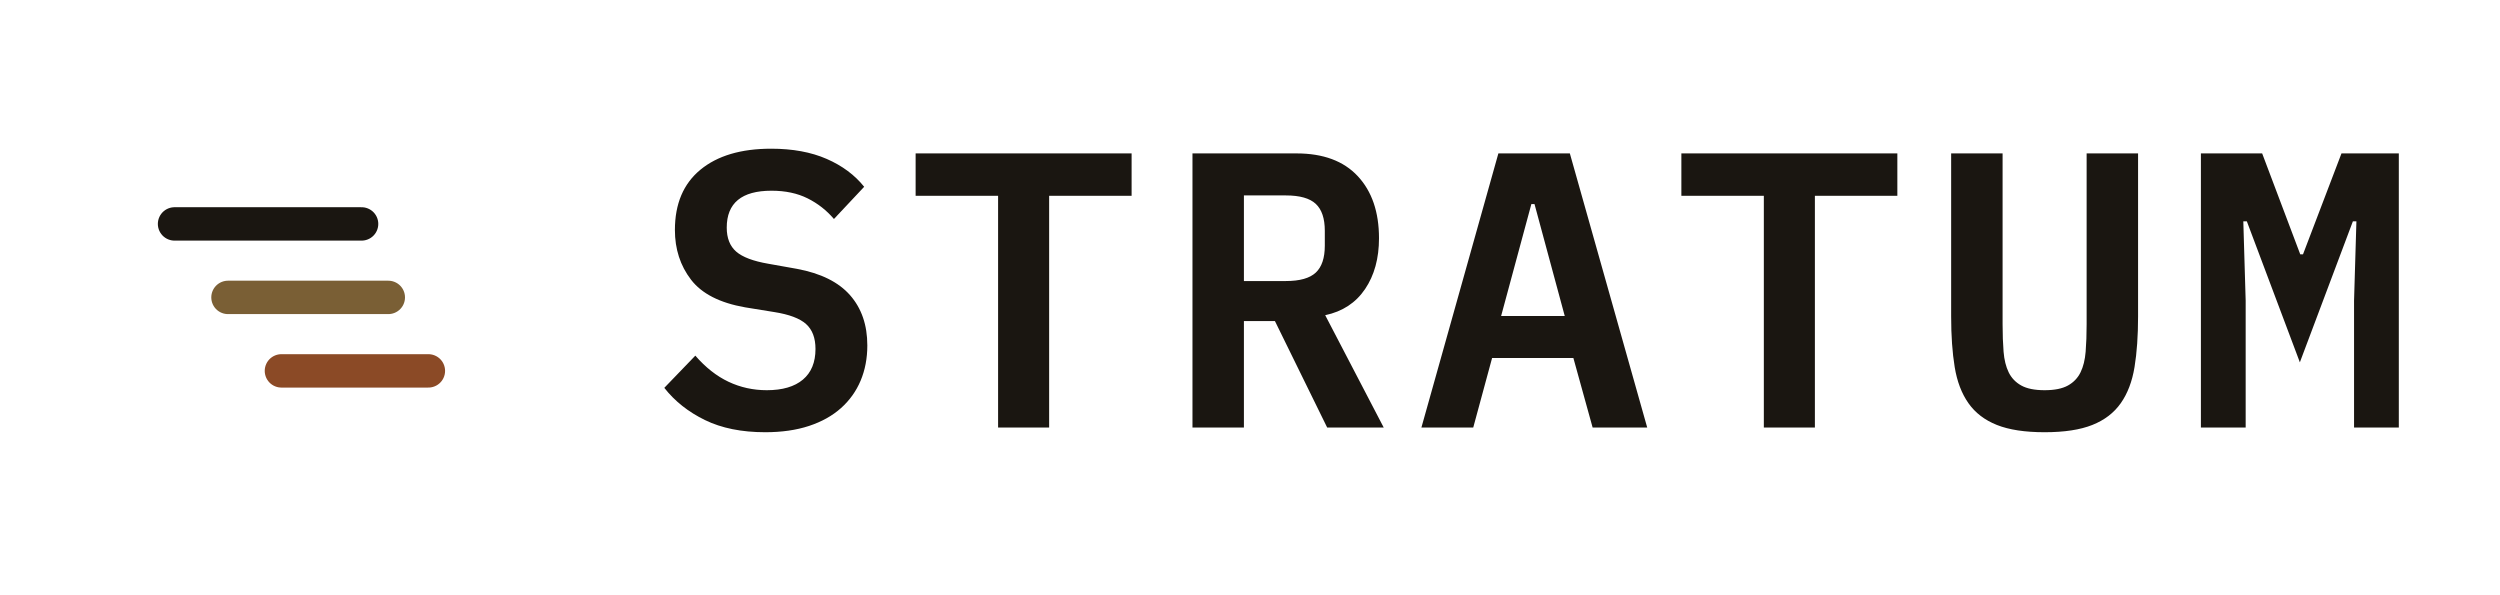
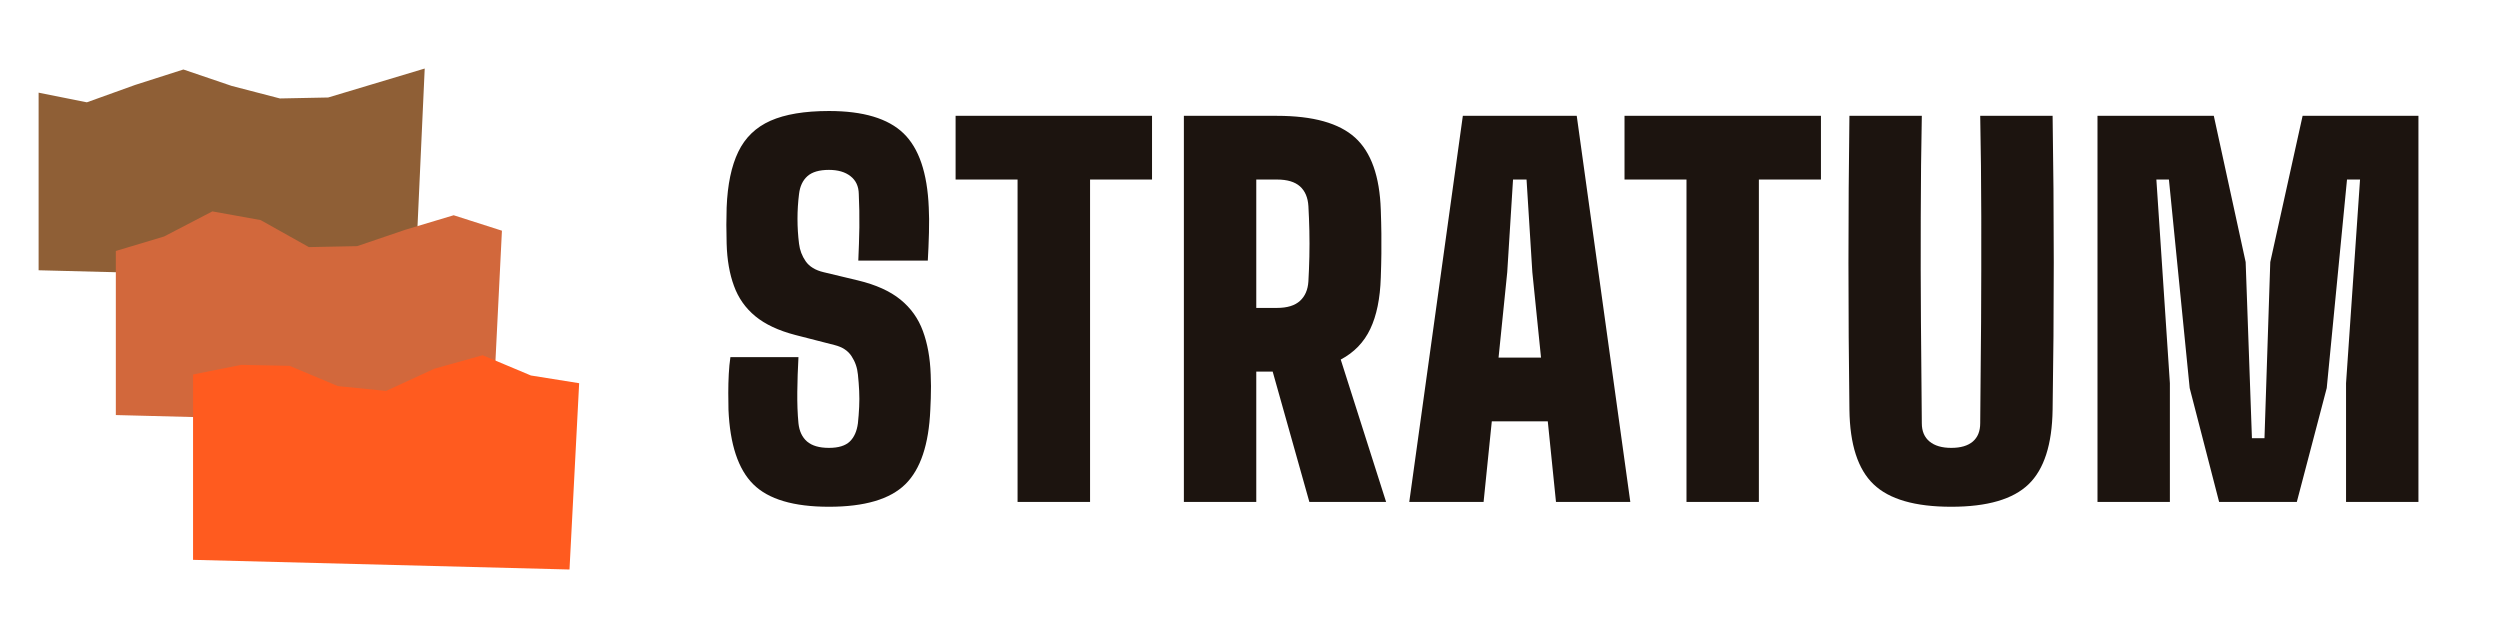
- <svg xmlns="http://www.w3.org/2000/svg" viewBox="0 0 269 64" width="269" height="64" role="img" aria-label="Stratum">
-   <g transform="translate(8,9) scale(0.71875)">
-     <line x1="15" y1="21" x2="43" y2="21" stroke="#1A1611" stroke-width="5" stroke-linecap="round" />
-     <line x1="23" y1="32" x2="47" y2="32" stroke="#7A5F35" stroke-width="5" stroke-linecap="round" />
-     <line x1="31" y1="43" x2="53" y2="43" stroke="#8B4A26" stroke-width="5" stroke-linecap="round" />
+ <svg xmlns="http://www.w3.org/2000/svg" viewBox="0 0 259 64" width="259" height="64" role="img" aria-label="Stratum">
+   <g>
+     <path fill="#8F5F36" d="M4.0 9.6 L9.0 10.6 L14.0 8.8 L19.0 7.2 L24.0 8.9 L29.0 10.2 L34.0 10.1 L39.0 8.6 L44.0 7.1 L43 29 L4 28Z" />
+     <path fill="#D2683C" d="M12.0 26.0 L17.0 24.5 L22.0 21.9 L27.0 22.8 L32.0 25.6 L37.0 25.5 L42.0 23.8 L47.0 22.3 L52.0 23.9 L51 44 L12 43Z" />
+     <path fill="#FF5B1F" d="M20.0 38.8 L25.0 37.8 L30.0 37.9 L35.0 40.0 L40.0 40.5 L45.0 38.2 L50.0 36.8 L55.0 38.9 L60.0 39.7 L59 59 L20 58Z" />
  </g>
-   <path transform="translate(70,46) scale(0.4225352)" d="M29.200 1.200L29.200 1.200Q20.200 1.200 13.850-1.900Q7.500-5 3.500-10.100L3.500-10.100L11.400-18.300Q15.300-13.800 19.850-11.650Q24.400-9.500 29.600-9.500L29.600-9.500Q35.600-9.500 38.800-12.200Q42-14.900 42-20L42-20Q42-24.200 39.600-26.350Q37.200-28.500 31.500-29.400L31.500-29.400L24.100-30.600Q14.400-32.300 10.300-37.650Q6.200-43 6.200-50.300L6.200-50.300Q6.200-60.300 12.700-65.650Q19.200-71 30.700-71L30.700-71Q38.900-71 44.850-68.400Q50.800-65.800 54.400-61.300L54.400-61.300L46.700-53.100Q43.900-56.400 40-58.350Q36.100-60.300 30.800-60.300L30.800-60.300Q19.400-60.300 19.400-50.900L19.400-50.900Q19.400-46.900 21.800-44.800Q24.200-42.700 30-41.700L30-41.700L37.300-40.400Q46.400-38.700 50.800-33.700Q55.200-28.700 55.200-20.900L55.200-20.900Q55.200-16 53.500-11.950Q51.800-7.900 48.500-4.950Q45.200-2 40.350-0.400Q35.500 1.200 29.200 1.200Z M122.500-59L101.500-59L101.500 0L88.500 0L88.500-59L67.500-59L67.500-69.800L122.500-69.800L122.500-59Z M151.100-27.100L151.100 0L138 0L138-69.800L164.500-69.800Q174.700-69.800 180.100-64Q185.500-58.200 185.500-48.200L185.500-48.200Q185.500-40.500 181.950-35.250Q178.400-30 171.800-28.600L171.800-28.600L186.700 0L172.300 0L159-27.100L151.100-27.100ZM151.100-37.300L161.800-37.300Q167.100-37.300 169.400-39.450Q171.700-41.600 171.700-46.300L171.700-46.300L171.700-50.100Q171.700-54.800 169.400-56.950Q167.100-59.100 161.800-59.100L161.800-59.100L151.100-59.100L151.100-37.300Z M253.800 0L239.900 0L235-17.700L214.300-17.700L209.500 0L196.300 0L215.900-69.800L234.100-69.800L253.800 0ZM232.800-28.400L225.100-56.900L224.300-56.900L216.600-28.400L232.800-28.400Z M317.500-59L296.500-59L296.500 0L283.500 0L283.500-59L262.500-59L262.500-69.800L317.500-69.800L317.500-59Z M331.200-69.800L344.300-69.800L344.300-26.300Q344.300-22.400 344.550-19.300Q344.800-16.200 345.850-14.050Q346.900-11.900 349.050-10.700Q351.200-9.500 355-9.500L355-9.500Q358.800-9.500 360.950-10.700Q363.100-11.900 364.150-14.050Q365.200-16.200 365.450-19.300Q365.700-22.400 365.700-26.300L365.700-26.300L365.700-69.800L378.800-69.800L378.800-28.300Q378.800-20.900 377.900-15.400Q377-9.900 374.400-6.200Q371.800-2.500 367.150-0.650Q362.500 1.200 355 1.200L355 1.200Q347.500 1.200 342.850-0.650Q338.200-2.500 335.600-6.200Q333-9.900 332.100-15.400Q331.200-20.900 331.200-28.300L331.200-28.300L331.200-69.800Z M433.800 0L433.800-32.300L434.400-52.500L433.500-52.500L420-16.600L406.500-52.500L405.600-52.500L406.200-32.300L406.200 0L394.800 0L394.800-69.800L410.400-69.800L420.100-44.100L420.800-44.100L430.600-69.800L445.200-69.800L445.200 0L433.800 0Z" fill="#1A1611" />
+   <path fill="#1C140F" d="M85.88 52.5Q80.38 52.5 78.04 50.17Q75.7 47.85 75.47 42.45Q75.45 41.65 75.45 40.69Q75.45 39.73 75.5 38.76Q75.55 37.8 75.67 37H82.72Q82.62 38.83 82.6 40.6Q82.58 42.38 82.72 43.85Q82.85 45.08 83.61 45.74Q84.38 46.4 85.88 46.4Q87.35 46.4 88.04 45.74Q88.72 45.08 88.88 43.85Q88.97 43 89.01 42.16Q89.05 41.33 89.01 40.49Q88.97 39.65 88.88 38.8Q88.78 37.75 88.22 36.9Q87.67 36.05 86.47 35.75L82.38 34.7Q79.78 34.02 78.25 32.76Q76.72 31.5 76.04 29.62Q75.35 27.75 75.28 25.25Q75.25 24.15 75.25 23.29Q75.25 22.42 75.28 21.5Q75.42 17.92 76.49 15.72Q77.55 13.52 79.82 12.51Q82.1 11.5 85.88 11.5Q91.2 11.5 93.6 13.81Q96 16.12 96.22 21.5Q96.28 22.57 96.24 24.12Q96.2 25.67 96.12 27H88.92Q89 25.27 89.03 23.55Q89.05 21.82 88.97 20.1Q88.95 18.9 88.11 18.25Q87.28 17.6 85.88 17.6Q84.38 17.6 83.65 18.25Q82.92 18.9 82.78 20.1Q82.62 21.38 82.62 22.67Q82.62 23.97 82.78 25.25Q82.9 26.25 83.47 27.07Q84.05 27.9 85.33 28.2L88.88 29.05Q91.67 29.72 93.29 31.04Q94.9 32.35 95.61 34.29Q96.33 36.23 96.42 38.8Q96.45 39.38 96.45 40Q96.45 40.62 96.43 41.25Q96.4 41.88 96.38 42.45Q96.15 47.85 93.79 50.17Q91.42 52.5 85.88 52.5ZM105.42 52V18.6H99V12H119.35V18.6H112.93V52ZM122.65 52V12H132.3Q137.9 12 140.39 14.26Q142.88 16.52 143.05 21.75Q143.1 23.15 143.11 24.2Q143.12 25.25 143.11 26.3Q143.1 27.35 143.05 28.75Q142.95 32 141.96 34.08Q140.98 36.15 138.9 37.25L143.6 52H135.65L131.85 38.5H130.15V52ZM130.15 31.9H132.3Q133.88 31.9 134.68 31.17Q135.47 30.45 135.55 29.15Q135.62 27.92 135.65 26.59Q135.68 25.25 135.65 23.91Q135.62 22.57 135.55 21.35Q135.47 20.02 134.68 19.31Q133.88 18.6 132.3 18.6H130.15ZM146 52 151.55 12H163.35L168.9 52H161.2L160.35 43.65H154.55L153.7 52ZM155.25 37.05H159.65L158.75 28.2L158.15 18.6H156.75L156.15 28.2ZM174.72 52V18.6H168.3V12H188.65V18.6H182.22V52ZM202.15 52.5Q196.52 52.5 194.1 50.17Q191.67 47.85 191.6 42.45Q191.5 34.9 191.5 27.21Q191.5 19.52 191.6 12H199.1Q199 17.02 198.99 22.47Q198.97 27.92 199.01 33.38Q199.05 38.83 199.1 43.85Q199.1 45.08 199.9 45.74Q200.7 46.4 202.15 46.4Q203.62 46.4 204.39 45.74Q205.15 45.08 205.15 43.85Q205.2 38.83 205.24 33.38Q205.27 27.92 205.26 22.47Q205.25 17.02 205.15 12H212.65Q212.77 19.52 212.77 27.21Q212.77 34.9 212.65 42.45Q212.57 47.85 210.16 50.17Q207.75 52.5 202.15 52.5ZM217.3 52V12H229.35L232.65 27.15L233.3 45.4H234.6L235.2 27.15L238.55 12H250.55V52H243.05V39.7L244.5 18.6H243.15L241.05 40.2L237.95 52H229.9L226.85 40.2L224.7 18.6H223.4L224.8 39.7V52Z" />
</svg>
